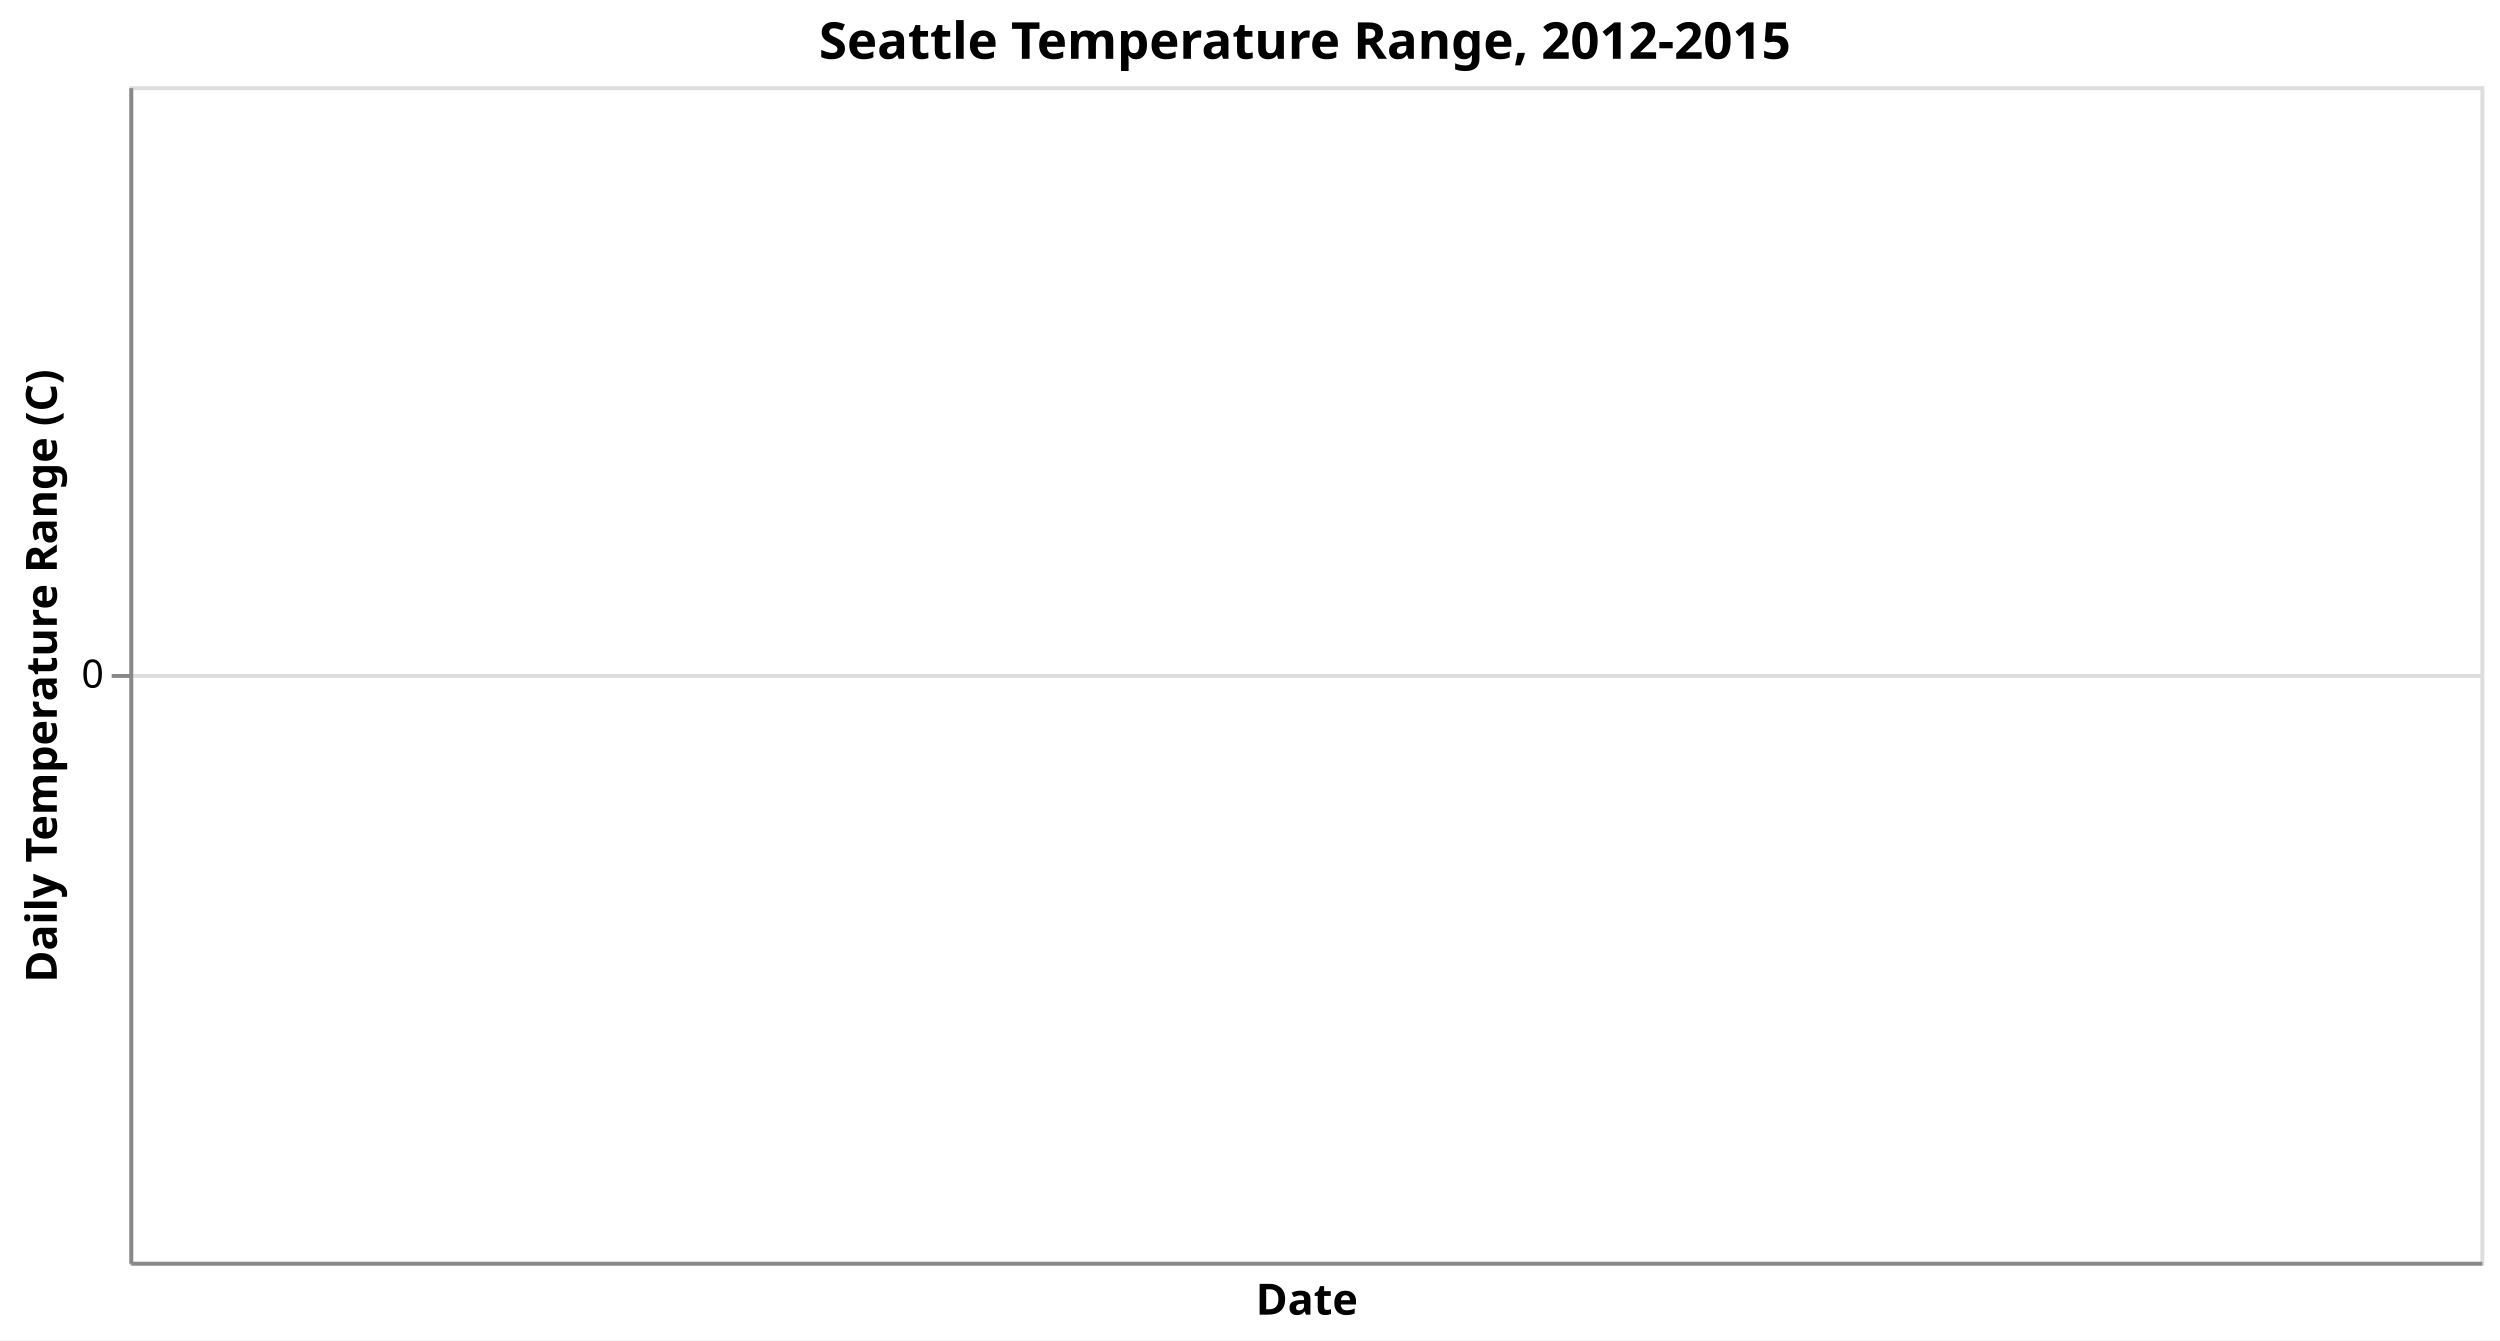
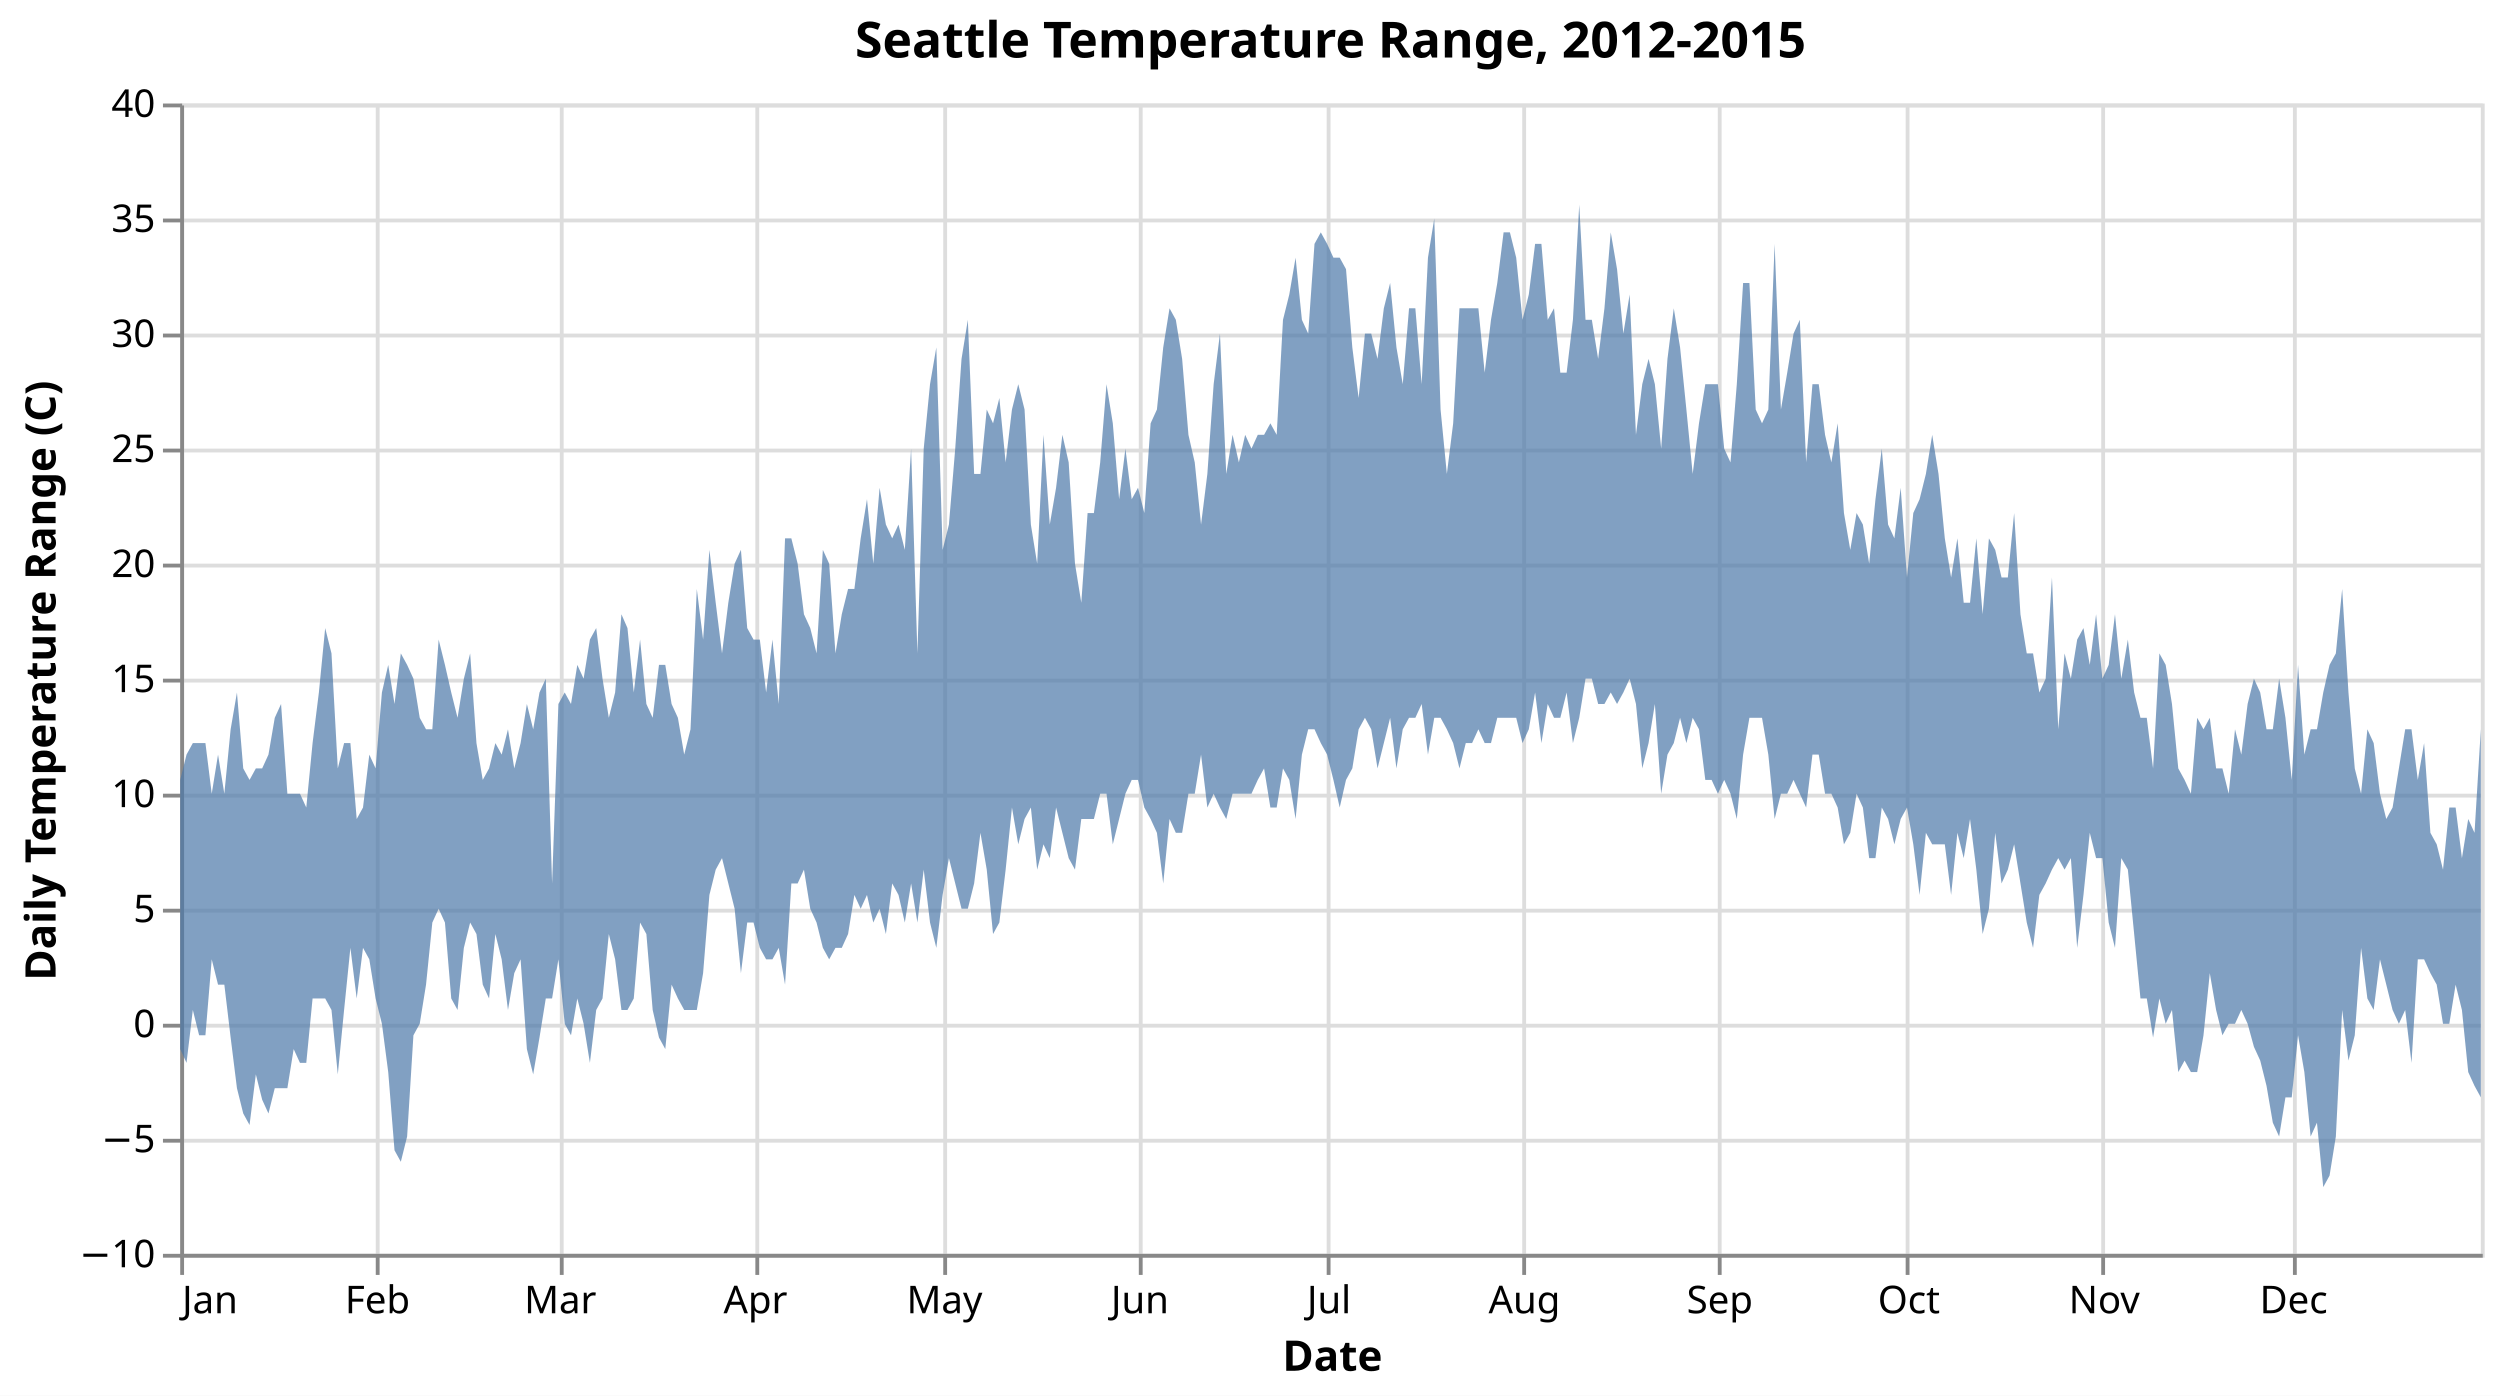
- <svg xmlns="http://www.w3.org/2000/svg" version="1.1" class="marks" width="638" height="342" viewBox="0 0 638 342">
-   <rect width="638" height="342" fill="white" />
-   <g fill="none" stroke-miterlimit="10" transform="translate(33,22)">
+ <svg xmlns="http://www.w3.org/2000/svg" version="1.1" class="marks" width="652" height="364" viewBox="0 0 652 364">
+   <rect width="652" height="364" fill="white" />
+   <g fill="none" stroke-miterlimit="10" transform="translate(47,27)">
    <g class="mark-group role-frame root" role="graphics-object" aria-roledescription="group mark container">
      <g transform="translate(0,0)">
        <path class="background" aria-hidden="true" d="M0.5,0.5h600v300h-600Z" stroke="#ddd" />
        <g>
          <g class="mark-group role-axis" aria-hidden="true">
            <g transform="translate(0.5,300.5)">
              <path class="background" aria-hidden="true" d="M0,0h0v0h0Z" pointer-events="none" />
              <g>
-                 <g class="mark-rule role-axis-grid" pointer-events="none" />
+                 <g class="mark-rule role-axis-grid" pointer-events="none">
+                   <line transform="translate(0,-300)" x2="0" y2="300" stroke="#ddd" stroke-width="1" opacity="1" />
+                   <line transform="translate(51,-300)" x2="0" y2="300" stroke="#ddd" stroke-width="1" opacity="1" />
+                   <line transform="translate(99,-300)" x2="0" y2="300" stroke="#ddd" stroke-width="1" opacity="1" />
+                   <line transform="translate(150,-300)" x2="0" y2="300" stroke="#ddd" stroke-width="1" opacity="1" />
+                   <line transform="translate(199,-300)" x2="0" y2="300" stroke="#ddd" stroke-width="1" opacity="1" />
+                   <line transform="translate(250,-300)" x2="0" y2="300" stroke="#ddd" stroke-width="1" opacity="1" />
+                   <line transform="translate(299,-300)" x2="0" y2="300" stroke="#ddd" stroke-width="1" opacity="1" />
+                   <line transform="translate(350,-300)" x2="0" y2="300" stroke="#ddd" stroke-width="1" opacity="1" />
+                   <line transform="translate(401,-300)" x2="0" y2="300" stroke="#ddd" stroke-width="1" opacity="1" />
+                   <line transform="translate(450,-300)" x2="0" y2="300" stroke="#ddd" stroke-width="1" opacity="1" />
+                   <line transform="translate(501,-300)" x2="0" y2="300" stroke="#ddd" stroke-width="1" opacity="1" />
+                   <line transform="translate(551,-300)" x2="0" y2="300" stroke="#ddd" stroke-width="1" opacity="1" />
+                 </g>
              </g>
              <path class="foreground" aria-hidden="true" d="" pointer-events="none" display="none" />
            </g>
          </g>
          <g class="mark-group role-axis" aria-hidden="true">
            <g transform="translate(0.5,0.5)">
              <path class="background" aria-hidden="true" d="M0,0h0v0h0Z" pointer-events="none" />
              <g>
                <g class="mark-rule role-axis-grid" pointer-events="none">
+                   <line transform="translate(0,300)" x2="600" y2="0" stroke="#ddd" stroke-width="1" opacity="1" />
+                   <line transform="translate(0,270)" x2="600" y2="0" stroke="#ddd" stroke-width="1" opacity="1" />
+                   <line transform="translate(0,240)" x2="600" y2="0" stroke="#ddd" stroke-width="1" opacity="1" />
+                   <line transform="translate(0,210)" x2="600" y2="0" stroke="#ddd" stroke-width="1" opacity="1" />
+                   <line transform="translate(0,180)" x2="600" y2="0" stroke="#ddd" stroke-width="1" opacity="1" />
                  <line transform="translate(0,150)" x2="600" y2="0" stroke="#ddd" stroke-width="1" opacity="1" />
+                   <line transform="translate(0,120)" x2="600" y2="0" stroke="#ddd" stroke-width="1" opacity="1" />
+                   <line transform="translate(0,90)" x2="600" y2="0" stroke="#ddd" stroke-width="1" opacity="1" />
+                   <line transform="translate(0,60)" x2="600" y2="0" stroke="#ddd" stroke-width="1" opacity="1" />
+                   <line transform="translate(0,30)" x2="600" y2="0" stroke="#ddd" stroke-width="1" opacity="1" />
+                   <line transform="translate(0,0)" x2="600" y2="0" stroke="#ddd" stroke-width="1" opacity="1" />
                </g>
              </g>
              <path class="foreground" aria-hidden="true" d="" pointer-events="none" display="none" />
            </g>
          </g>
-           <g class="mark-group role-axis" role="graphics-symbol" aria-roledescription="axis" aria-label="X-axis titled 'Date' for a time scale with values from  to ">
+           <g class="mark-group role-axis" role="graphics-symbol" aria-roledescription="axis" aria-label="X-axis titled 'Date' for a time scale with values from January to December">
            <g transform="translate(0.5,300.5)">
              <path class="background" aria-hidden="true" d="M0,0h0v0h0Z" pointer-events="none" />
              <g>
-                 <g class="mark-rule role-axis-tick" pointer-events="none" />
-                 <g class="mark-text role-axis-label" pointer-events="none" />
+                 <g class="mark-rule role-axis-tick" pointer-events="none">
+                   <line transform="translate(0,0)" x2="0" y2="5" stroke="#888" stroke-width="1" opacity="1" />
+                   <line transform="translate(51,0)" x2="0" y2="5" stroke="#888" stroke-width="1" opacity="1" />
+                   <line transform="translate(99,0)" x2="0" y2="5" stroke="#888" stroke-width="1" opacity="1" />
+                   <line transform="translate(150,0)" x2="0" y2="5" stroke="#888" stroke-width="1" opacity="1" />
+                   <line transform="translate(199,0)" x2="0" y2="5" stroke="#888" stroke-width="1" opacity="1" />
+                   <line transform="translate(250,0)" x2="0" y2="5" stroke="#888" stroke-width="1" opacity="1" />
+                   <line transform="translate(299,0)" x2="0" y2="5" stroke="#888" stroke-width="1" opacity="1" />
+                   <line transform="translate(350,0)" x2="0" y2="5" stroke="#888" stroke-width="1" opacity="1" />
+                   <line transform="translate(401,0)" x2="0" y2="5" stroke="#888" stroke-width="1" opacity="1" />
+                   <line transform="translate(450,0)" x2="0" y2="5" stroke="#888" stroke-width="1" opacity="1" />
+                   <line transform="translate(501,0)" x2="0" y2="5" stroke="#888" stroke-width="1" opacity="1" />
+                   <line transform="translate(551,0)" x2="0" y2="5" stroke="#888" stroke-width="1" opacity="1" />
+                 </g>
+                 <g class="mark-text role-axis-label" pointer-events="none">
+                   <text text-anchor="start" transform="translate(0,15)" font-family="sans-serif" font-size="10px" fill="#000" opacity="1">Jan</text>
+                   <text text-anchor="middle" transform="translate(50.9589,15)" font-family="sans-serif" font-size="10px" fill="#000" opacity="1">Feb</text>
+                   <text text-anchor="middle" transform="translate(98.63014,15)" font-family="sans-serif" font-size="10px" fill="#000" opacity="1">Mar</text>
+                   <text text-anchor="middle" transform="translate(149.5205,15)" font-family="sans-serif" font-size="10px" fill="#000" opacity="1">Apr</text>
+                   <text text-anchor="middle" transform="translate(198.8356,15)" font-family="sans-serif" font-size="10px" fill="#000" opacity="1">May</text>
+                   <text text-anchor="middle" transform="translate(249.7945,15)" font-family="sans-serif" font-size="10px" fill="#000" opacity="1">Jun</text>
+                   <text text-anchor="middle" transform="translate(299.1096,15)" font-family="sans-serif" font-size="10px" fill="#000" opacity="1">Jul</text>
+                   <text text-anchor="middle" transform="translate(350.0685,15)" font-family="sans-serif" font-size="10px" fill="#000" opacity="1">Aug</text>
+                   <text text-anchor="middle" transform="translate(401.0274,15)" font-family="sans-serif" font-size="10px" fill="#000" opacity="1">Sep</text>
+                   <text text-anchor="middle" transform="translate(450.3425,15)" font-family="sans-serif" font-size="10px" fill="#000" opacity="1">Oct</text>
+                   <text text-anchor="middle" transform="translate(501.3014,15)" font-family="sans-serif" font-size="10px" fill="#000" opacity="1">Nov</text>
+                   <text text-anchor="middle" transform="translate(550.6849,15)" font-family="sans-serif" font-size="10px" fill="#000" opacity="1">Dec</text>
+                 </g>
                <g class="mark-rule role-axis-domain" pointer-events="none">
                  <line transform="translate(0,0)" x2="600" y2="0" stroke="#888" stroke-width="1" opacity="1" />
                </g>
                <g class="mark-text role-axis-title" pointer-events="none">
-                   <text text-anchor="middle" transform="translate(300,13)" font-family="sans-serif" font-size="11px" font-weight="bold" fill="#000" opacity="1">Date</text>
+                   <text text-anchor="middle" transform="translate(300,30)" font-family="sans-serif" font-size="11px" font-weight="bold" fill="#000" opacity="1">Date</text>
                </g>
              </g>
              <path class="foreground" aria-hidden="true" d="" pointer-events="none" display="none" />
            </g>
          </g>
-           <g class="mark-group role-axis" role="graphics-symbol" aria-roledescription="axis" aria-label="Y-axis titled 'Daily Temperature Range (C)' for a linear scale with values from 0 to 0">
+           <g class="mark-group role-axis" role="graphics-symbol" aria-roledescription="axis" aria-label="Y-axis titled 'Daily Temperature Range (C)' for a linear scale with values from −10 to 40">
            <g transform="translate(0.5,0.5)">
              <path class="background" aria-hidden="true" d="M0,0h0v0h0Z" pointer-events="none" />
              <g>
                <g class="mark-rule role-axis-tick" pointer-events="none">
+                   <line transform="translate(0,300)" x2="-5" y2="0" stroke="#888" stroke-width="1" opacity="1" />
+                   <line transform="translate(0,270)" x2="-5" y2="0" stroke="#888" stroke-width="1" opacity="1" />
+                   <line transform="translate(0,240)" x2="-5" y2="0" stroke="#888" stroke-width="1" opacity="1" />
+                   <line transform="translate(0,210)" x2="-5" y2="0" stroke="#888" stroke-width="1" opacity="1" />
+                   <line transform="translate(0,180)" x2="-5" y2="0" stroke="#888" stroke-width="1" opacity="1" />
                  <line transform="translate(0,150)" x2="-5" y2="0" stroke="#888" stroke-width="1" opacity="1" />
+                   <line transform="translate(0,120)" x2="-5" y2="0" stroke="#888" stroke-width="1" opacity="1" />
+                   <line transform="translate(0,90)" x2="-5" y2="0" stroke="#888" stroke-width="1" opacity="1" />
+                   <line transform="translate(0,60)" x2="-5" y2="0" stroke="#888" stroke-width="1" opacity="1" />
+                   <line transform="translate(0,30)" x2="-5" y2="0" stroke="#888" stroke-width="1" opacity="1" />
+                   <line transform="translate(0,0)" x2="-5" y2="0" stroke="#888" stroke-width="1" opacity="1" />
                </g>
                <g class="mark-text role-axis-label" pointer-events="none">
-                   <text text-anchor="end" transform="translate(-7,153)" font-family="sans-serif" font-size="10px" fill="#000" opacity="1">0</text>
+                   <text text-anchor="end" transform="translate(-7,303)" font-family="sans-serif" font-size="10px" fill="#000" opacity="1">−10</text>
+                   <text text-anchor="end" transform="translate(-7,273)" font-family="sans-serif" font-size="10px" fill="#000" opacity="1">−5</text>
+                   <text text-anchor="end" transform="translate(-7,243)" font-family="sans-serif" font-size="10px" fill="#000" opacity="1">0</text>
+                   <text text-anchor="end" transform="translate(-7,213)" font-family="sans-serif" font-size="10px" fill="#000" opacity="1">5</text>
+                   <text text-anchor="end" transform="translate(-7,183)" font-family="sans-serif" font-size="10px" fill="#000" opacity="1">10</text>
+                   <text text-anchor="end" transform="translate(-7,153)" font-family="sans-serif" font-size="10px" fill="#000" opacity="1">15</text>
+                   <text text-anchor="end" transform="translate(-7,123)" font-family="sans-serif" font-size="10px" fill="#000" opacity="1">20</text>
+                   <text text-anchor="end" transform="translate(-7,93)" font-family="sans-serif" font-size="10px" fill="#000" opacity="1">25</text>
+                   <text text-anchor="end" transform="translate(-7,63)" font-family="sans-serif" font-size="10px" fill="#000" opacity="1">30</text>
+                   <text text-anchor="end" transform="translate(-7,33)" font-family="sans-serif" font-size="10px" fill="#000" opacity="1">35</text>
+                   <text text-anchor="end" transform="translate(-7,3)" font-family="sans-serif" font-size="10px" fill="#000" opacity="1">40</text>
                </g>
                <g class="mark-rule role-axis-domain" pointer-events="none">
                  <line transform="translate(0,300)" x2="0" y2="-300" stroke="#888" stroke-width="1" opacity="1" />
                </g>
                <g class="mark-text role-axis-title" pointer-events="none">
-                   <text text-anchor="middle" transform="translate(-17,150) rotate(-90) translate(0,-2)" font-family="sans-serif" font-size="11px" font-weight="bold" fill="#000" opacity="1">Daily Temperature Range (C)</text>
+                   <text text-anchor="middle" transform="translate(-31,150) rotate(-90) translate(0,-2)" font-family="sans-serif" font-size="11px" font-weight="bold" fill="#000" opacity="1">Daily Temperature Range (C)</text>
                </g>
              </g>
              <path class="foreground" aria-hidden="true" d="" pointer-events="none" display="none" />
            </g>
          </g>
-           <g class="mark-area role-mark marks" role="graphics-symbol" aria-roledescription="area mark container" />
+           <g class="mark-area role-mark marks" role="graphics-object" aria-roledescription="area mark container">
+             <path aria-label="Date: Jan; Daily Temperature Range (C): 10.6; Min of temp_min: −1.1" role="graphics-symbol" aria-roledescription="area mark" d="M0,176.4L1.644,169.8L3.288,166.8L4.932,166.8L6.575,166.8L8.219,180L9.863,169.8L11.507,180L13.151,163.2L14.795,153.6L16.438,173.4L18.082,176.4L19.726,173.4L21.37,173.4L23.014,169.8L24.658,160.2L26.301,156.6L27.945,180L29.589,180L31.233,180L32.877,183.6L34.521,166.8L36.164,153.6L37.808,136.8L39.452,143.4L41.096,173.4L42.74,166.8L44.384,166.8L46.027,186.6L47.671,183.6L49.315,169.8L50.959,173.4L52.603,153.6L54.247,146.4L55.89,156.6L57.534,143.4L59.178,146.4L60.822,150L62.466,160.2L64.11,163.2L65.753,163.2L67.397,139.8L69.041,146.4L70.685,153.6L72.329,160.2L73.973,150L75.616,143.4L77.26,166.8L78.904,176.4L80.548,173.4L82.192,166.8L83.836,169.8L85.479,163.2L87.123,173.4L88.767,166.8L90.411,156.6L92.055,163.2L93.699,153.6L95.342,150L96.986,203.4L98.63,156.6L100.274,153.6L101.918,156.6L103.562,146.4L105.205,150L106.849,139.8L108.493,136.8L110.137,150L111.781,160.2L113.425,153.6L115.068,133.2L116.644,136.8L118.288,153.6L119.932,139.8L121.575,156.6L123.219,160.2L124.863,146.4L126.507,146.4L128.151,156.6L129.795,160.2L131.438,169.8L133.082,163.2L134.726,126.6L136.37,139.8L138.014,116.4L139.658,130.2L141.301,143.4L142.945,130.2L144.589,120L146.233,116.4L147.877,136.8L149.521,139.8L151.164,139.8L152.808,153.6L154.452,139.8L156.096,156.6L157.74,113.4L159.384,113.4L161.027,120L162.671,133.2L164.315,136.8L165.959,143.4L167.603,116.4L169.247,120L170.89,143.4L172.534,133.2L174.178,126.6L175.822,126.6L177.466,113.4L179.11,103.2L180.753,120L182.397,100.2L184.041,109.8L185.685,113.4L187.329,109.8L188.973,116.4L190.616,90L192.26,143.4L193.904,90L195.548,73.2L197.192,63.6L198.836,116.4L200.479,109.8L202.123,90L203.767,66.6L205.411,56.4L207.055,96.6L208.699,96.6L210.342,79.8L211.986,83.4L213.63,76.8L215.274,93.6L216.918,79.8L218.562,73.2L220.205,79.8L221.849,109.8L223.493,120L225.137,86.4L226.781,109.8L228.425,100.2L230.068,86.4L231.712,93.6L233.356,120L235,130.2L236.644,106.8L238.288,106.8L239.932,93.6L241.575,73.2L243.219,83.4L244.863,103.2L246.507,90L248.151,103.2L249.795,100.2L251.438,106.8L253.082,83.4L254.726,79.8L256.37,63.6L258.014,53.4L259.658,56.4L261.301,66.6L262.945,86.4L264.589,93.6L266.233,109.8L267.877,96.6L269.521,73.2L271.164,60L272.808,96.6L274.452,86.4L276.096,93.6L277.74,86.4L279.384,90L281.027,86.4L282.671,86.4L284.315,83.4L285.959,86.4L287.603,56.4L289.247,49.8L290.89,40.2L292.534,56.4L294.178,60L295.822,36.6L297.466,33.6L299.11,36.6L300.753,40.2L302.397,40.2L304.041,43.2L305.685,63.6L307.329,76.8L308.973,60L310.616,60L312.26,66.6L313.904,53.4L315.548,46.8L317.192,63.6L318.836,73.2L320.479,53.4L322.123,53.4L323.767,73.2L325.411,40.2L327.055,30L328.699,79.8L330.342,96.6L331.986,83.4L333.63,53.4L335.274,53.4L336.918,53.4L338.562,53.4L340.205,70.2L341.849,56.4L343.493,46.8L345.137,33.6L346.781,33.6L348.425,40.2L350.068,56.4L351.712,49.8L353.356,36.6L355,36.6L356.644,56.4L358.288,53.4L359.932,70.2L361.575,70.2L363.219,56.4L364.863,26.4L366.507,56.4L368.151,56.4L369.795,66.6L371.438,53.4L373.082,33.6L374.726,43.2L376.37,60L378.014,49.8L379.658,86.4L381.301,73.2L382.945,66.6L384.589,73.2L386.233,90L387.877,66.6L389.521,53.4L391.164,63.6L392.808,79.8L394.452,96.6L396.096,83.4L397.74,73.2L399.384,73.2L401.027,73.2L402.671,90L404.315,93.6L405.959,73.2L407.603,46.8L409.247,46.8L410.89,79.8L412.534,83.4L414.178,79.8L415.822,36.6L417.466,79.8L419.11,70.2L420.753,60L422.397,56.4L424.041,93.6L425.685,73.2L427.329,73.2L428.973,86.4L430.616,93.6L432.26,83.4L433.904,106.8L435.548,116.4L437.192,106.8L438.836,109.8L440.479,120L442.123,103.2L443.767,90L445.411,109.8L447.055,113.4L448.699,100.2L450.342,123.6L451.986,106.8L453.63,103.2L455.274,96.6L456.918,86.4L458.562,96.6L460.205,113.4L461.849,123.6L463.493,113.4L465.137,130.2L466.781,130.2L468.425,113.4L470.068,133.2L471.712,113.4L473.356,116.4L475,123.6L476.644,123.6L478.288,106.8L479.932,133.2L481.575,143.4L483.219,143.4L484.863,153.6L486.507,150L488.151,123.6L489.795,163.2L491.438,143.4L493.082,150L494.726,139.8L496.37,136.8L498.014,146.4L499.658,133.2L501.301,150L502.945,146.4L504.589,133.2L506.233,150L507.945,139.8L509.589,153.6L511.233,160.2L512.877,160.2L514.521,173.4L516.164,143.4L517.808,146.4L519.452,156.6L521.096,173.4L522.74,176.4L524.384,180L526.027,160.2L527.671,163.2L529.315,160.2L530.959,173.4L532.603,173.4L534.247,180L535.89,163.2L537.534,169.8L539.178,156.6L540.822,150L542.466,153.6L544.11,163.2L545.753,163.2L547.397,150L549.041,160.2L550.685,176.4L552.329,146.4L553.973,169.8L555.616,163.2L557.26,163.2L558.904,153.6L560.548,146.4L562.192,143.4L563.836,126.6L565.479,153.6L567.123,173.4L568.767,180L570.411,163.2L572.055,166.8L573.699,180L575.342,186.6L576.986,183.6L578.63,173.4L580.274,163.2L581.918,163.2L583.562,176.4L585.205,166.8L586.849,190.2L588.493,193.2L590.137,199.8L591.781,183.6L593.425,183.6L595.068,196.8L596.712,186.6L598.356,190.2L600,163.2L600,259.2L598.356,256.2L596.712,252.6L595.068,236.4L593.425,229.8L591.781,240L590.137,240L588.493,229.8L586.849,226.8L585.205,223.2L583.562,223.2L581.918,250.2L580.274,236.4L578.63,240L576.986,236.4L575.342,229.8L573.699,223.2L572.055,236.4L570.411,233.4L568.767,220.2L567.123,243L565.479,249.6L563.836,236.4L562.192,269.4L560.548,279.6L558.904,282.6L557.26,265.8L555.616,269.4L553.973,252.6L552.329,243L550.685,259.2L549.041,259.2L547.397,269.4L545.753,265.8L544.11,256.2L542.466,249.6L540.822,246L539.178,240L537.534,236.4L535.89,240L534.247,240L532.603,243L530.959,236.4L529.315,226.8L527.671,243L526.027,252.6L524.384,252.6L522.74,249.6L521.096,252.6L519.452,236.4L517.808,240L516.164,233.4L514.521,243.6L512.877,233.4L511.233,233.4L509.589,216.6L507.945,199.8L506.233,196.8L504.589,220.2L502.945,213.6L501.301,196.8L499.658,196.8L498.014,190.2L496.37,206.4L494.726,220.2L493.082,196.8L491.438,199.8L489.795,196.8L488.151,199.8L486.507,203.4L484.863,206.4L483.219,220.2L481.575,213.6L479.932,203.4L478.288,193.2L476.644,199.8L475,203.4L473.356,190.2L471.712,210L470.068,216.6L468.425,199.8L466.781,186.6L465.137,196.8L463.493,190.2L461.849,206.4L460.205,193.2L458.562,193.2L456.918,193.2L455.274,190.2L453.63,206.4L451.986,193.2L450.342,183.6L448.699,186.6L447.055,193.2L445.411,186.6L443.767,183.6L442.123,196.8L440.479,196.8L438.836,183.6L437.192,180L435.548,190.2L433.904,193.2L432.26,183.6L430.616,180L428.973,180L427.329,169.8L425.685,169.8L424.041,183.6L422.397,180L420.753,176.4L419.11,180L417.466,180L415.822,186.6L414.178,169.8L412.534,160.2L410.89,160.2L409.247,160.2L407.603,169.8L405.959,186.6L404.315,180L402.671,176.4L401.027,180L399.384,176.4L397.74,176.4L396.096,163.2L394.452,160.2L392.808,166.8L391.164,160.2L389.521,166.8L387.877,169.8L386.233,180L384.589,156.6L382.945,166.8L381.301,173.4L379.658,156.6L378.014,150L376.37,153.6L374.726,156.6L373.082,153.6L371.438,156.6L369.795,156.6L368.151,150L366.507,150L364.863,160.2L363.219,166.8L361.575,153.6L359.932,160.2L358.288,160.2L356.644,156.6L355,166.8L353.356,153.6L351.712,163.2L350.068,166.8L348.425,160.2L346.781,160.2L345.137,160.2L343.493,160.2L341.849,166.8L340.205,166.8L338.562,163.2L336.918,166.8L335.274,166.8L333.63,173.4L331.986,166.8L330.342,163.2L328.699,160.2L327.055,160.2L325.411,169.8L323.767,156.6L322.123,160.2L320.479,160.2L318.836,163.2L317.192,173.4L315.548,160.2L313.904,166.8L312.26,173.4L310.616,163.2L308.973,160.2L307.329,163.2L305.685,173.4L304.041,176.4L302.397,183.6L300.753,176.4L299.11,169.8L297.466,166.8L295.822,163.2L294.178,163.2L292.534,169.8L290.89,186.6L289.247,176.4L287.603,173.4L285.959,183.6L284.315,183.6L282.671,173.4L281.027,176.4L279.384,180L277.74,180L276.096,180L274.452,180L272.808,186.6L271.164,183.6L269.521,180L267.877,183.6L266.233,169.8L264.589,180L262.945,180L261.301,190.2L259.658,190.2L258.014,186.6L256.37,203.4L254.726,190.2L253.082,186.6L251.438,183.6L249.795,176.4L248.151,176.4L246.507,180L244.863,186.6L243.219,193.2L241.575,180L239.932,180L238.288,186.6L236.644,186.6L235,186.6L233.356,199.8L231.712,196.8L230.068,190.2L228.425,183.6L226.781,196.8L225.137,193.2L223.493,199.8L221.849,183.6L220.205,186.6L218.562,193.2L216.918,183.6L215.274,199.8L213.63,213.6L211.986,216.6L210.342,199.8L208.699,190.2L207.055,203.4L205.411,210L203.767,210L202.123,203.4L200.479,196.8L198.836,206.4L197.192,220.2L195.548,213.6L193.904,199.8L192.26,213.6L190.616,203.4L188.973,213.6L187.329,206.4L185.685,203.4L184.041,216.6L182.397,210L180.753,213.6L179.11,206.4L177.466,210L175.822,206.4L174.178,216.6L172.534,220.2L170.89,220.2L169.247,223.2L167.603,220.2L165.959,213.6L164.315,210L162.671,199.8L161.027,203.4L159.384,203.4L157.74,229.8L156.096,220.2L154.452,223.2L152.808,223.2L151.164,220.2L149.521,213.6L147.877,213.6L146.233,226.8L144.589,210L142.945,203.4L141.301,196.8L139.658,199.8L138.014,206.4L136.37,226.8L134.726,236.4L133.082,236.4L131.438,236.4L129.795,233.4L128.151,229.8L126.507,246.6L124.863,243.6L123.219,236.4L121.575,216.6L119.932,213.6L118.288,233.4L116.644,236.4L115.068,236.4L113.425,223.2L111.781,216.6L110.137,233.4L108.493,236.4L106.849,250.2L105.205,240L103.562,233.4L101.918,243L100.274,240L98.63,223.2L96.986,233.4L95.342,233.4L93.699,243.6L92.055,253.2L90.411,246.6L88.767,223.2L87.123,226.8L85.479,236.4L83.836,223.2L82.192,216.6L80.548,233.4L78.904,229.8L77.26,216.6L75.616,213.6L73.973,220.2L72.329,236.4L70.685,233.4L69.041,213.6L67.397,210L65.753,213.6L64.11,229.8L62.466,240L60.822,243L59.178,269.4L57.534,276L55.89,273L54.247,252.6L52.603,240L50.959,233.4L49.315,223.2L47.671,220.2L46.027,233.4L44.384,220.2L42.74,236.4L41.096,253.2L39.452,236.4L37.808,233.4L36.164,233.4L34.521,233.4L32.877,250.2L31.233,250.2L29.589,246.6L27.945,256.8L26.301,256.8L24.658,256.8L23.014,263.4L21.37,259.8L19.726,253.2L18.082,266.4L16.438,263.4L14.795,256.8L13.151,243.6L11.507,229.8L9.863,229.8L8.219,223.2L6.575,243L4.932,243L3.288,236.4L1.644,250.2L0,246.6Z" fill="#4c78a8" opacity="0.7" />
+           </g>
          <g class="mark-group role-title">
-             <g transform="translate(300,-17)">
+             <g transform="translate(300,-22)">
              <path class="background" aria-hidden="true" d="M0,0h0v0h0Z" pointer-events="none" />
              <g>
                <g class="mark-text role-title-text" role="graphics-symbol" aria-roledescription="title" aria-label="Title text 'Seattle Temperature Range, 2012-2015'" pointer-events="none">
                  <text text-anchor="middle" transform="translate(0,10)" font-family="sans-serif" font-size="13px" font-weight="bold" fill="#000" opacity="1">Seattle Temperature Range, 2012-2015</text>
                </g>
              </g>
              <path class="foreground" aria-hidden="true" d="" pointer-events="none" display="none" />
            </g>
          </g>
        </g>
        <path class="foreground" aria-hidden="true" d="" display="none" />
      </g>
    </g>
  </g>
</svg>
